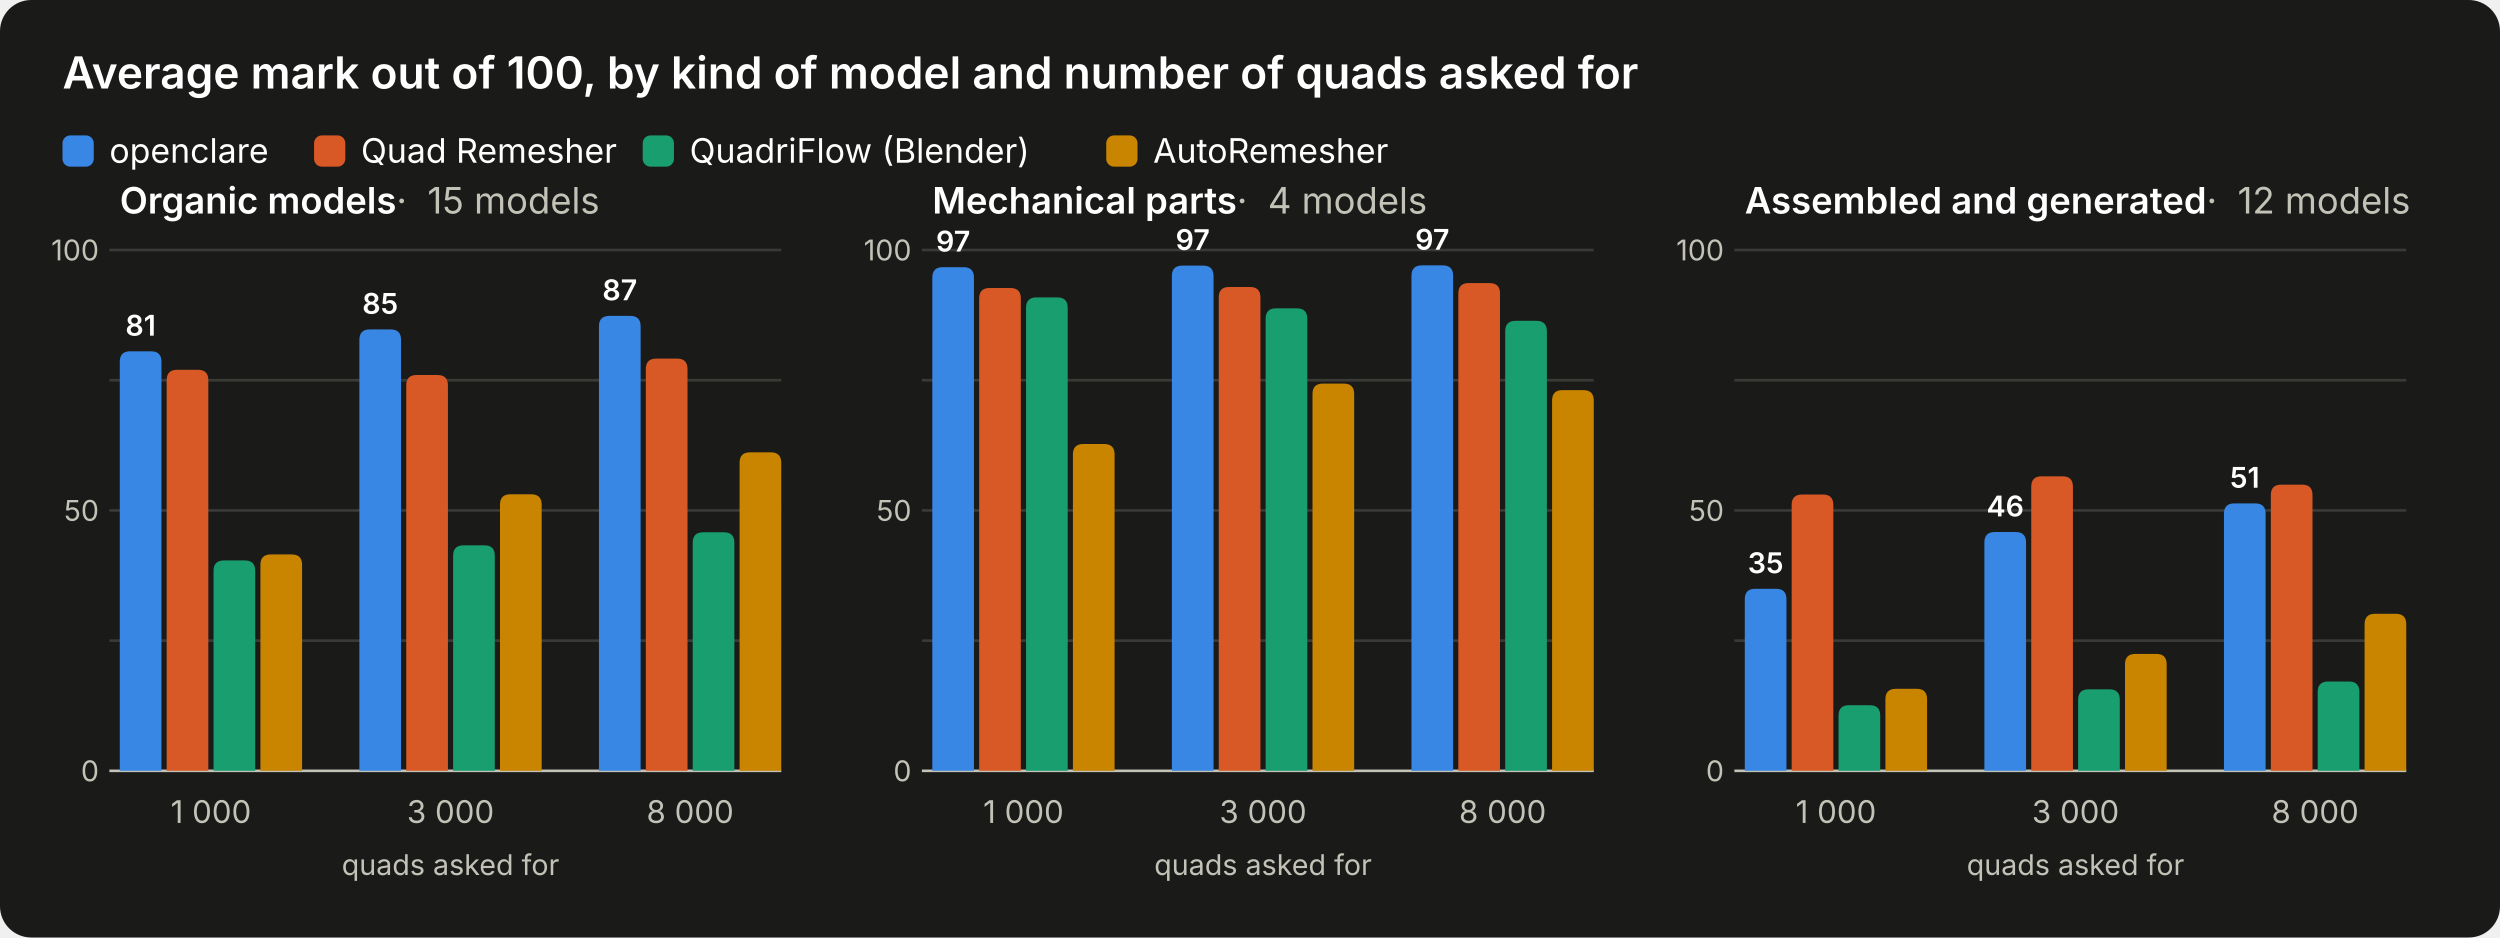
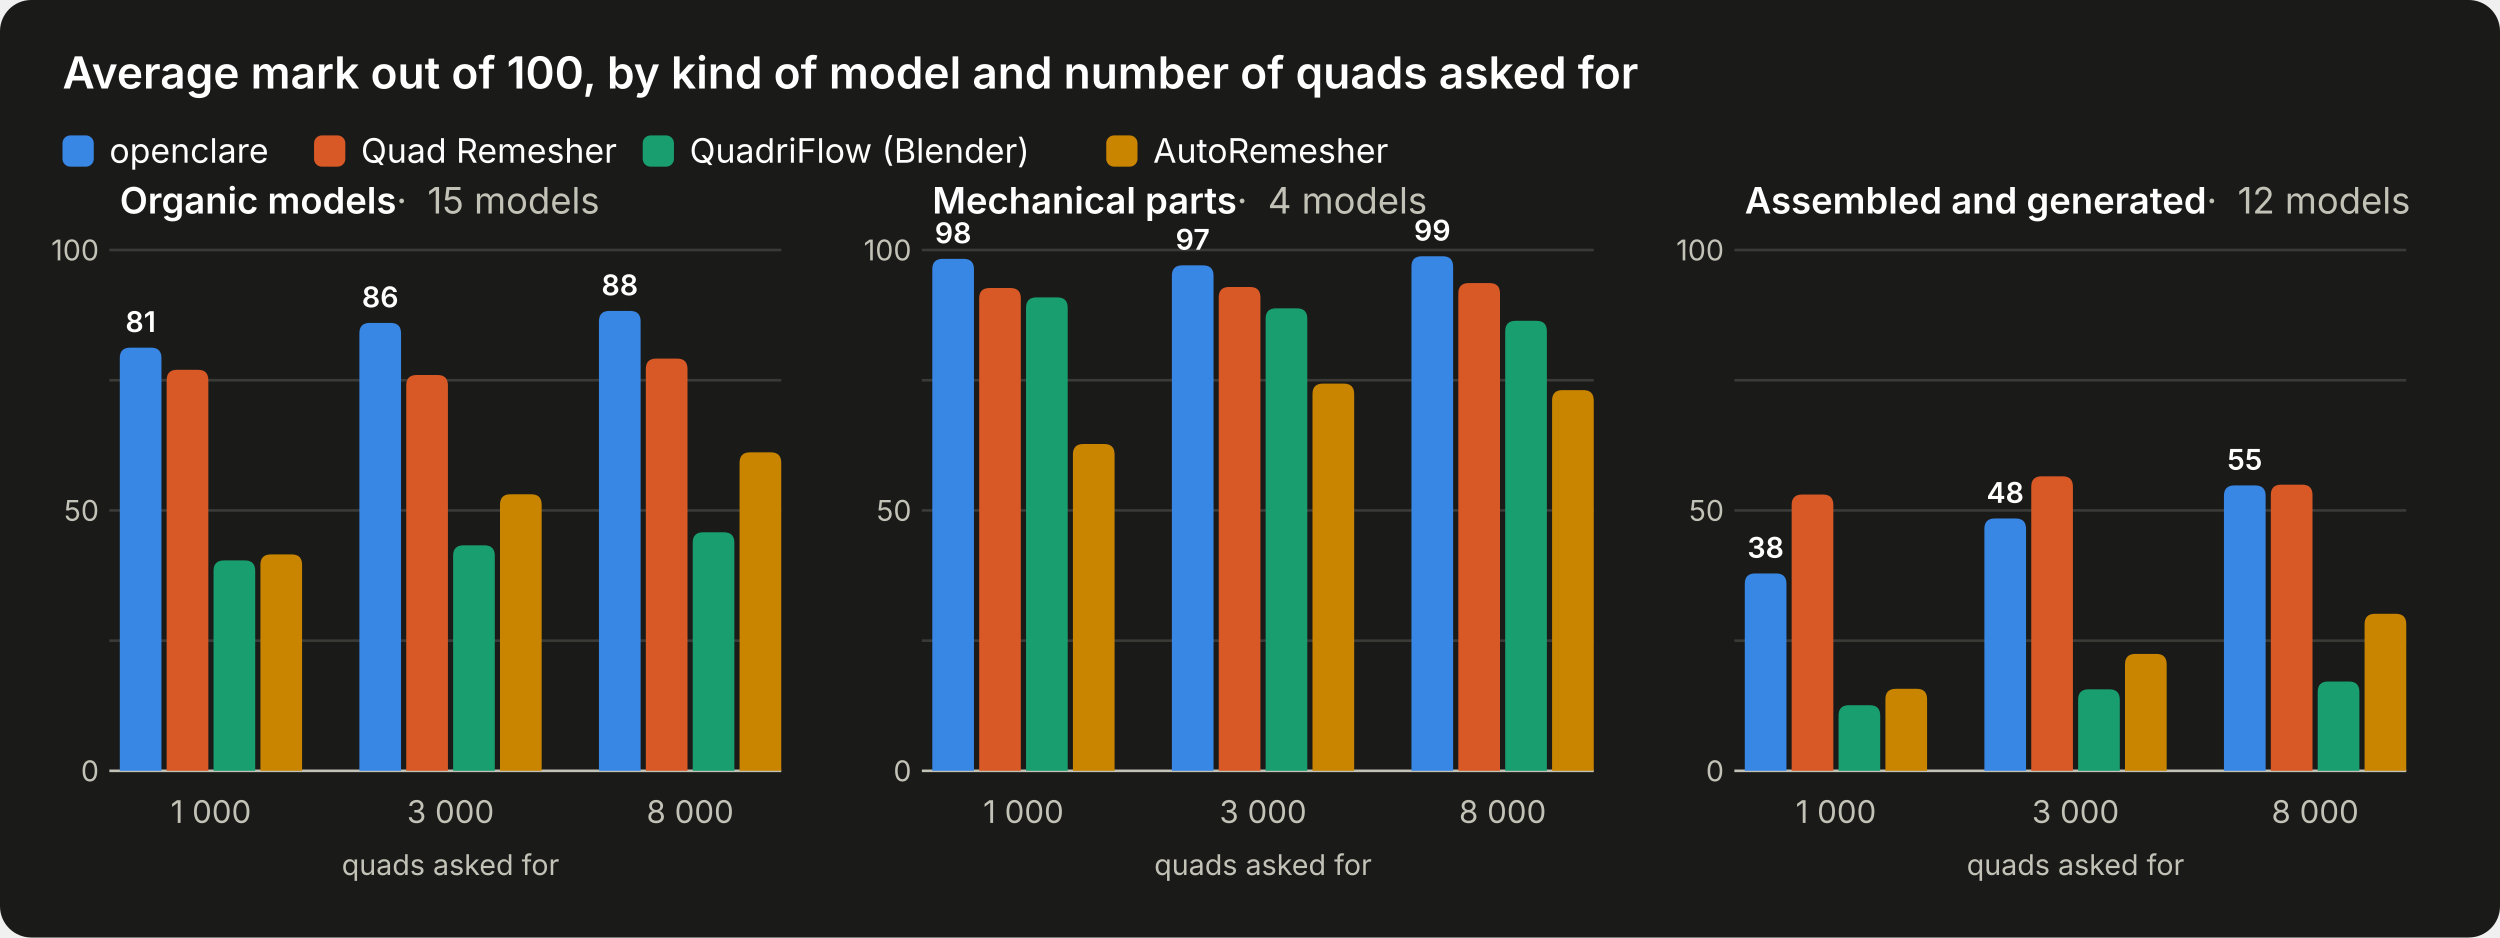
<svg xmlns="http://www.w3.org/2000/svg" width="960" height="360" viewBox="0 0 960 360" font-family="Inter, 'Segoe UI', Helvetica, Arial, sans-serif">
  <rect width="960" height="360" rx="12" fill="#1a1a19" />
  <text x="24" y="34" font-size="17" font-weight="600" fill="#ffffff">Average mark out of 100, by kind of model and number of quads asked for</text>
  <rect x="24" y="52" width="12" height="12" rx="3" fill="#3987e5" />
  <text x="42" y="62.5" font-size="13" fill="#ffffff">openclare</text>
  <rect x="120.6" y="52" width="12" height="12" rx="3" fill="#d95926" />
  <text x="138.6" y="62.5" font-size="13" fill="#ffffff">Quad Remesher</text>
  <rect x="246.8" y="52" width="12" height="12" rx="3" fill="#199e70" />
  <text x="264.8" y="62.5" font-size="13" fill="#ffffff">QuadriFlow (Blender)</text>
  <rect x="424.8" y="52" width="12" height="12" rx="3" fill="#c98500" />
  <text x="442.8" y="62.5" font-size="13" fill="#ffffff">AutoRemesher</text>
  <text x="46" y="82" font-size="14" font-weight="600" fill="#ffffff">Organic models<tspan font-weight="400" fill="#c3c2b7">  ·  15 models</tspan>
  </text>
  <line x1="42" x2="300" y1="296.0" y2="296.0" stroke="#c3c2b7" stroke-width="1" />
  <text x="38" y="300.0" font-size="11" text-anchor="end" fill="#c3c2b7">0</text>
  <line x1="42" x2="300" y1="246.0" y2="246.0" stroke="#3a3a37" stroke-width="1" />
  <line x1="42" x2="300" y1="196.0" y2="196.0" stroke="#3a3a37" stroke-width="1" />
  <text x="38" y="200.0" font-size="11" text-anchor="end" fill="#c3c2b7">50</text>
  <line x1="42" x2="300" y1="146.0" y2="146.0" stroke="#3a3a37" stroke-width="1" />
  <line x1="42" x2="300" y1="96.0" y2="96.0" stroke="#3a3a37" stroke-width="1" />
  <text x="38" y="100.0" font-size="11" text-anchor="end" fill="#c3c2b7">100</text>
-   <path d="M46.0,296.0 V138.9 Q46.0,134.9 50.0,134.9 H58.0 Q62.0,134.9 62.0,138.9 V296.0 Z" fill="#3987e5" />
-   <text x="54.0" y="128.9" font-size="11" font-weight="600" text-anchor="middle" fill="#ffffff">81</text>
+   <path d="M46.0,296.0 V137.5 Q46.0,133.5 50.0,133.5 H58.0 Q62.0,133.5 62.0,137.5 V296.0 Z" fill="#3987e5" />
+   <text x="54.0" y="127.5" font-size="11" font-weight="600" text-anchor="middle" fill="#ffffff">81</text>
  <path d="M64.0,296.0 V146.0 Q64.0,142.0 68.0,142.0 H76.0 Q80.0,142.0 80.0,146.0 V296.0 Z" fill="#d95926" />
  <path d="M82.0,296.0 V219.2 Q82.0,215.2 86.0,215.2 H94.0 Q98.0,215.2 98.0,219.2 V296.0 Z" fill="#199e70" />
  <path d="M100.0,296.0 V216.9 Q100.0,212.9 104.0,212.9 H112.0 Q116.0,212.9 116.0,216.9 V296.0 Z" fill="#c98500" />
  <text x="81.0" y="316" font-size="12" text-anchor="middle" fill="#c3c2b7">1 000</text>
-   <path d="M138.0,296.0 V130.5 Q138.0,126.5 142.0,126.5 H150.0 Q154.0,126.5 154.0,130.5 V296.0 Z" fill="#3987e5" />
-   <text x="146.0" y="120.5" font-size="11" font-weight="600" text-anchor="middle" fill="#ffffff">85</text>
+   <path d="M138.0,296.0 V128.0 Q138.0,124.0 142.0,124.0 H150.0 Q154.0,124.0 154.0,128.0 V296.0 Z" fill="#3987e5" />
+   <text x="146.0" y="118.0" font-size="11" font-weight="600" text-anchor="middle" fill="#ffffff">86</text>
  <path d="M156.0,296.0 V148.0 Q156.0,144.0 160.0,144.0 H168.0 Q172.0,144.0 172.0,148.0 V296.0 Z" fill="#d95926" />
  <path d="M174.0,296.0 V213.4 Q174.0,209.4 178.0,209.4 H186.0 Q190.0,209.4 190.0,213.4 V296.0 Z" fill="#199e70" />
  <path d="M192.0,296.0 V193.8 Q192.0,189.8 196.0,189.8 H204.0 Q208.0,189.8 208.0,193.8 V296.0 Z" fill="#c98500" />
  <text x="173.0" y="316" font-size="12" text-anchor="middle" fill="#c3c2b7">3 000</text>
-   <path d="M230.0,296.0 V125.3 Q230.0,121.3 234.0,121.3 H242.0 Q246.0,121.3 246.0,125.3 V296.0 Z" fill="#3987e5" />
-   <text x="238.0" y="115.3" font-size="11" font-weight="600" text-anchor="middle" fill="#ffffff">87</text>
+   <path d="M230.0,296.0 V123.4 Q230.0,119.4 234.0,119.4 H242.0 Q246.0,119.4 246.0,123.4 V296.0 Z" fill="#3987e5" />
+   <text x="238.0" y="113.4" font-size="11" font-weight="600" text-anchor="middle" fill="#ffffff">88</text>
  <path d="M248.0,296.0 V141.7 Q248.0,137.7 252.0,137.7 H260.0 Q264.0,137.7 264.0,141.7 V296.0 Z" fill="#d95926" />
  <path d="M266.0,296.0 V208.4 Q266.0,204.4 270.0,204.4 H278.0 Q282.0,204.4 282.0,208.4 V296.0 Z" fill="#199e70" />
  <path d="M284.0,296.0 V177.7 Q284.0,173.7 288.0,173.7 H296.0 Q300.0,173.7 300.0,177.7 V296.0 Z" fill="#c98500" />
  <text x="265.0" y="316" font-size="12" text-anchor="middle" fill="#c3c2b7">8 000</text>
  <text x="173.0" y="336" font-size="11" text-anchor="middle" fill="#c3c2b7">quads asked for</text>
  <text x="358" y="82" font-size="14" font-weight="600" fill="#ffffff">Mechanical parts<tspan font-weight="400" fill="#c3c2b7">  ·  4 models</tspan>
  </text>
  <line x1="354" x2="612" y1="296.0" y2="296.0" stroke="#c3c2b7" stroke-width="1" />
  <text x="350" y="300.0" font-size="11" text-anchor="end" fill="#c3c2b7">0</text>
  <line x1="354" x2="612" y1="246.0" y2="246.0" stroke="#3a3a37" stroke-width="1" />
  <line x1="354" x2="612" y1="196.0" y2="196.0" stroke="#3a3a37" stroke-width="1" />
  <text x="350" y="200.0" font-size="11" text-anchor="end" fill="#c3c2b7">50</text>
  <line x1="354" x2="612" y1="146.0" y2="146.0" stroke="#3a3a37" stroke-width="1" />
  <line x1="354" x2="612" y1="96.0" y2="96.0" stroke="#3a3a37" stroke-width="1" />
  <text x="350" y="100.0" font-size="11" text-anchor="end" fill="#c3c2b7">100</text>
-   <path d="M358.0,296.0 V106.6 Q358.0,102.6 362.0,102.6 H370.0 Q374.0,102.6 374.0,106.6 V296.0 Z" fill="#3987e5" />
-   <text x="366.0" y="96.6" font-size="11" font-weight="600" text-anchor="middle" fill="#ffffff">97</text>
+   <path d="M358.0,296.0 V103.4 Q358.0,99.4 362.0,99.4 H370.0 Q374.0,99.4 374.0,103.4 V296.0 Z" fill="#3987e5" />
+   <text x="366.0" y="93.4" font-size="11" font-weight="600" text-anchor="middle" fill="#ffffff">98</text>
  <path d="M376.0,296.0 V114.6 Q376.0,110.6 380.0,110.6 H388.0 Q392.0,110.6 392.0,114.6 V296.0 Z" fill="#d95926" />
  <path d="M394.0,296.0 V118.2 Q394.0,114.2 398.0,114.2 H406.0 Q410.0,114.2 410.0,118.2 V296.0 Z" fill="#199e70" />
  <path d="M412.0,296.0 V174.5 Q412.0,170.5 416.0,170.5 H424.0 Q428.0,170.5 428.0,174.5 V296.0 Z" fill="#c98500" />
  <text x="393.0" y="316" font-size="12" text-anchor="middle" fill="#c3c2b7">1 000</text>
-   <path d="M450.0,296.0 V106.0 Q450.0,102.0 454.0,102.0 H462.0 Q466.0,102.0 466.0,106.0 V296.0 Z" fill="#3987e5" />
-   <text x="458.0" y="96.0" font-size="11" font-weight="600" text-anchor="middle" fill="#ffffff">97</text>
+   <path d="M450.0,296.0 V105.9 Q450.0,101.9 454.0,101.9 H462.0 Q466.0,101.9 466.0,105.9 V296.0 Z" fill="#3987e5" />
+   <text x="458.0" y="95.9" font-size="11" font-weight="600" text-anchor="middle" fill="#ffffff">97</text>
  <path d="M468.0,296.0 V114.2 Q468.0,110.2 472.0,110.2 H480.0 Q484.0,110.2 484.0,114.2 V296.0 Z" fill="#d95926" />
  <path d="M486.0,296.0 V122.4 Q486.0,118.4 490.0,118.4 H498.0 Q502.0,118.4 502.0,122.4 V296.0 Z" fill="#199e70" />
  <path d="M504.0,296.0 V151.3 Q504.0,147.3 508.0,147.3 H516.0 Q520.0,147.3 520.0,151.3 V296.0 Z" fill="#c98500" />
  <text x="485.0" y="316" font-size="12" text-anchor="middle" fill="#c3c2b7">3 000</text>
-   <path d="M542.0,296.0 V105.9 Q542.0,101.9 546.0,101.9 H554.0 Q558.0,101.9 558.0,105.9 V296.0 Z" fill="#3987e5" />
-   <text x="550.0" y="95.9" font-size="11" font-weight="600" text-anchor="middle" fill="#ffffff">97</text>
+   <path d="M542.0,296.0 V102.4 Q542.0,98.4 546.0,98.4 H554.0 Q558.0,98.4 558.0,102.4 V296.0 Z" fill="#3987e5" />
+   <text x="550.0" y="92.4" font-size="11" font-weight="600" text-anchor="middle" fill="#ffffff">99</text>
  <path d="M560.0,296.0 V112.7 Q560.0,108.7 564.0,108.7 H572.0 Q576.0,108.7 576.0,112.7 V296.0 Z" fill="#d95926" />
  <path d="M578.0,296.0 V127.2 Q578.0,123.2 582.0,123.2 H590.0 Q594.0,123.2 594.0,127.2 V296.0 Z" fill="#199e70" />
  <path d="M596.0,296.0 V153.8 Q596.0,149.8 600.0,149.8 H608.0 Q612.0,149.8 612.0,153.8 V296.0 Z" fill="#c98500" />
  <text x="577.0" y="316" font-size="12" text-anchor="middle" fill="#c3c2b7">8 000</text>
  <text x="485.0" y="336" font-size="11" text-anchor="middle" fill="#c3c2b7">quads asked for</text>
  <text x="670" y="82" font-size="14" font-weight="600" fill="#ffffff">Assembled and generated<tspan font-weight="400" fill="#c3c2b7">  ·  12 models</tspan>
  </text>
  <line x1="666" x2="924" y1="296.0" y2="296.0" stroke="#c3c2b7" stroke-width="1" />
  <text x="662" y="300.0" font-size="11" text-anchor="end" fill="#c3c2b7">0</text>
  <line x1="666" x2="924" y1="246.0" y2="246.0" stroke="#3a3a37" stroke-width="1" />
  <line x1="666" x2="924" y1="196.0" y2="196.0" stroke="#3a3a37" stroke-width="1" />
  <text x="662" y="200.0" font-size="11" text-anchor="end" fill="#c3c2b7">50</text>
  <line x1="666" x2="924" y1="146.0" y2="146.0" stroke="#3a3a37" stroke-width="1" />
  <line x1="666" x2="924" y1="96.0" y2="96.0" stroke="#3a3a37" stroke-width="1" />
  <text x="662" y="100.0" font-size="11" text-anchor="end" fill="#c3c2b7">100</text>
-   <path d="M670.0,296.0 V230.1 Q670.0,226.1 674.0,226.1 H682.0 Q686.0,226.1 686.0,230.1 V296.0 Z" fill="#3987e5" />
-   <text x="678.0" y="220.1" font-size="11" font-weight="600" text-anchor="middle" fill="#ffffff">35</text>
+   <path d="M670.0,296.0 V224.2 Q670.0,220.2 674.0,220.2 H682.0 Q686.0,220.2 686.0,224.2 V296.0 Z" fill="#3987e5" />
+   <text x="678.0" y="214.2" font-size="11" font-weight="600" text-anchor="middle" fill="#ffffff">38</text>
  <path d="M688.0,296.0 V193.9 Q688.0,189.9 692.0,189.9 H700.0 Q704.0,189.9 704.0,193.9 V296.0 Z" fill="#d95926" />
  <path d="M706.0,296.0 V274.8 Q706.0,270.8 710.0,270.8 H718.0 Q722.0,270.8 722.0,274.8 V296.0 Z" fill="#199e70" />
  <path d="M724.0,296.0 V268.5 Q724.0,264.5 728.0,264.5 H736.0 Q740.0,264.5 740.0,268.5 V296.0 Z" fill="#c98500" />
  <text x="705.0" y="316" font-size="12" text-anchor="middle" fill="#c3c2b7">1 000</text>
-   <path d="M762.0,296.0 V208.3 Q762.0,204.3 766.0,204.3 H774.0 Q778.0,204.3 778.0,208.3 V296.0 Z" fill="#3987e5" />
-   <text x="770.0" y="198.3" font-size="11" font-weight="600" text-anchor="middle" fill="#ffffff">46</text>
+   <path d="M762.0,296.0 V203.1 Q762.0,199.1 766.0,199.1 H774.0 Q778.0,199.1 778.0,203.1 V296.0 Z" fill="#3987e5" />
+   <text x="770.0" y="193.1" font-size="11" font-weight="600" text-anchor="middle" fill="#ffffff">48</text>
  <path d="M780.0,296.0 V186.9 Q780.0,182.9 784.0,182.9 H792.0 Q796.0,182.9 796.0,186.9 V296.0 Z" fill="#d95926" />
  <path d="M798.0,296.0 V268.7 Q798.0,264.7 802.0,264.7 H810.0 Q814.0,264.7 814.0,268.7 V296.0 Z" fill="#199e70" />
  <path d="M816.0,296.0 V255.1 Q816.0,251.1 820.0,251.1 H828.0 Q832.0,251.1 832.0,255.1 V296.0 Z" fill="#c98500" />
  <text x="797.0" y="316" font-size="12" text-anchor="middle" fill="#c3c2b7">3 000</text>
-   <path d="M854.0,296.0 V197.3 Q854.0,193.3 858.0,193.3 H866.0 Q870.0,193.3 870.0,197.3 V296.0 Z" fill="#3987e5" />
-   <text x="862.0" y="187.3" font-size="11" font-weight="600" text-anchor="middle" fill="#ffffff">51</text>
+   <path d="M854.0,296.0 V190.4 Q854.0,186.4 858.0,186.4 H866.0 Q870.0,186.4 870.0,190.4 V296.0 Z" fill="#3987e5" />
+   <text x="862.0" y="180.4" font-size="11" font-weight="600" text-anchor="middle" fill="#ffffff">55</text>
  <path d="M872.0,296.0 V190.1 Q872.0,186.1 876.0,186.1 H884.0 Q888.0,186.1 888.0,190.1 V296.0 Z" fill="#d95926" />
  <path d="M890.0,296.0 V265.7 Q890.0,261.7 894.0,261.7 H902.0 Q906.0,261.7 906.0,265.7 V296.0 Z" fill="#199e70" />
  <path d="M908.0,296.0 V239.7 Q908.0,235.7 912.0,235.7 H920.0 Q924.0,235.7 924.0,239.7 V296.0 Z" fill="#c98500" />
  <text x="889.0" y="316" font-size="12" text-anchor="middle" fill="#c3c2b7">8 000</text>
  <text x="797.0" y="336" font-size="11" text-anchor="middle" fill="#c3c2b7">quads asked for</text>
</svg>
